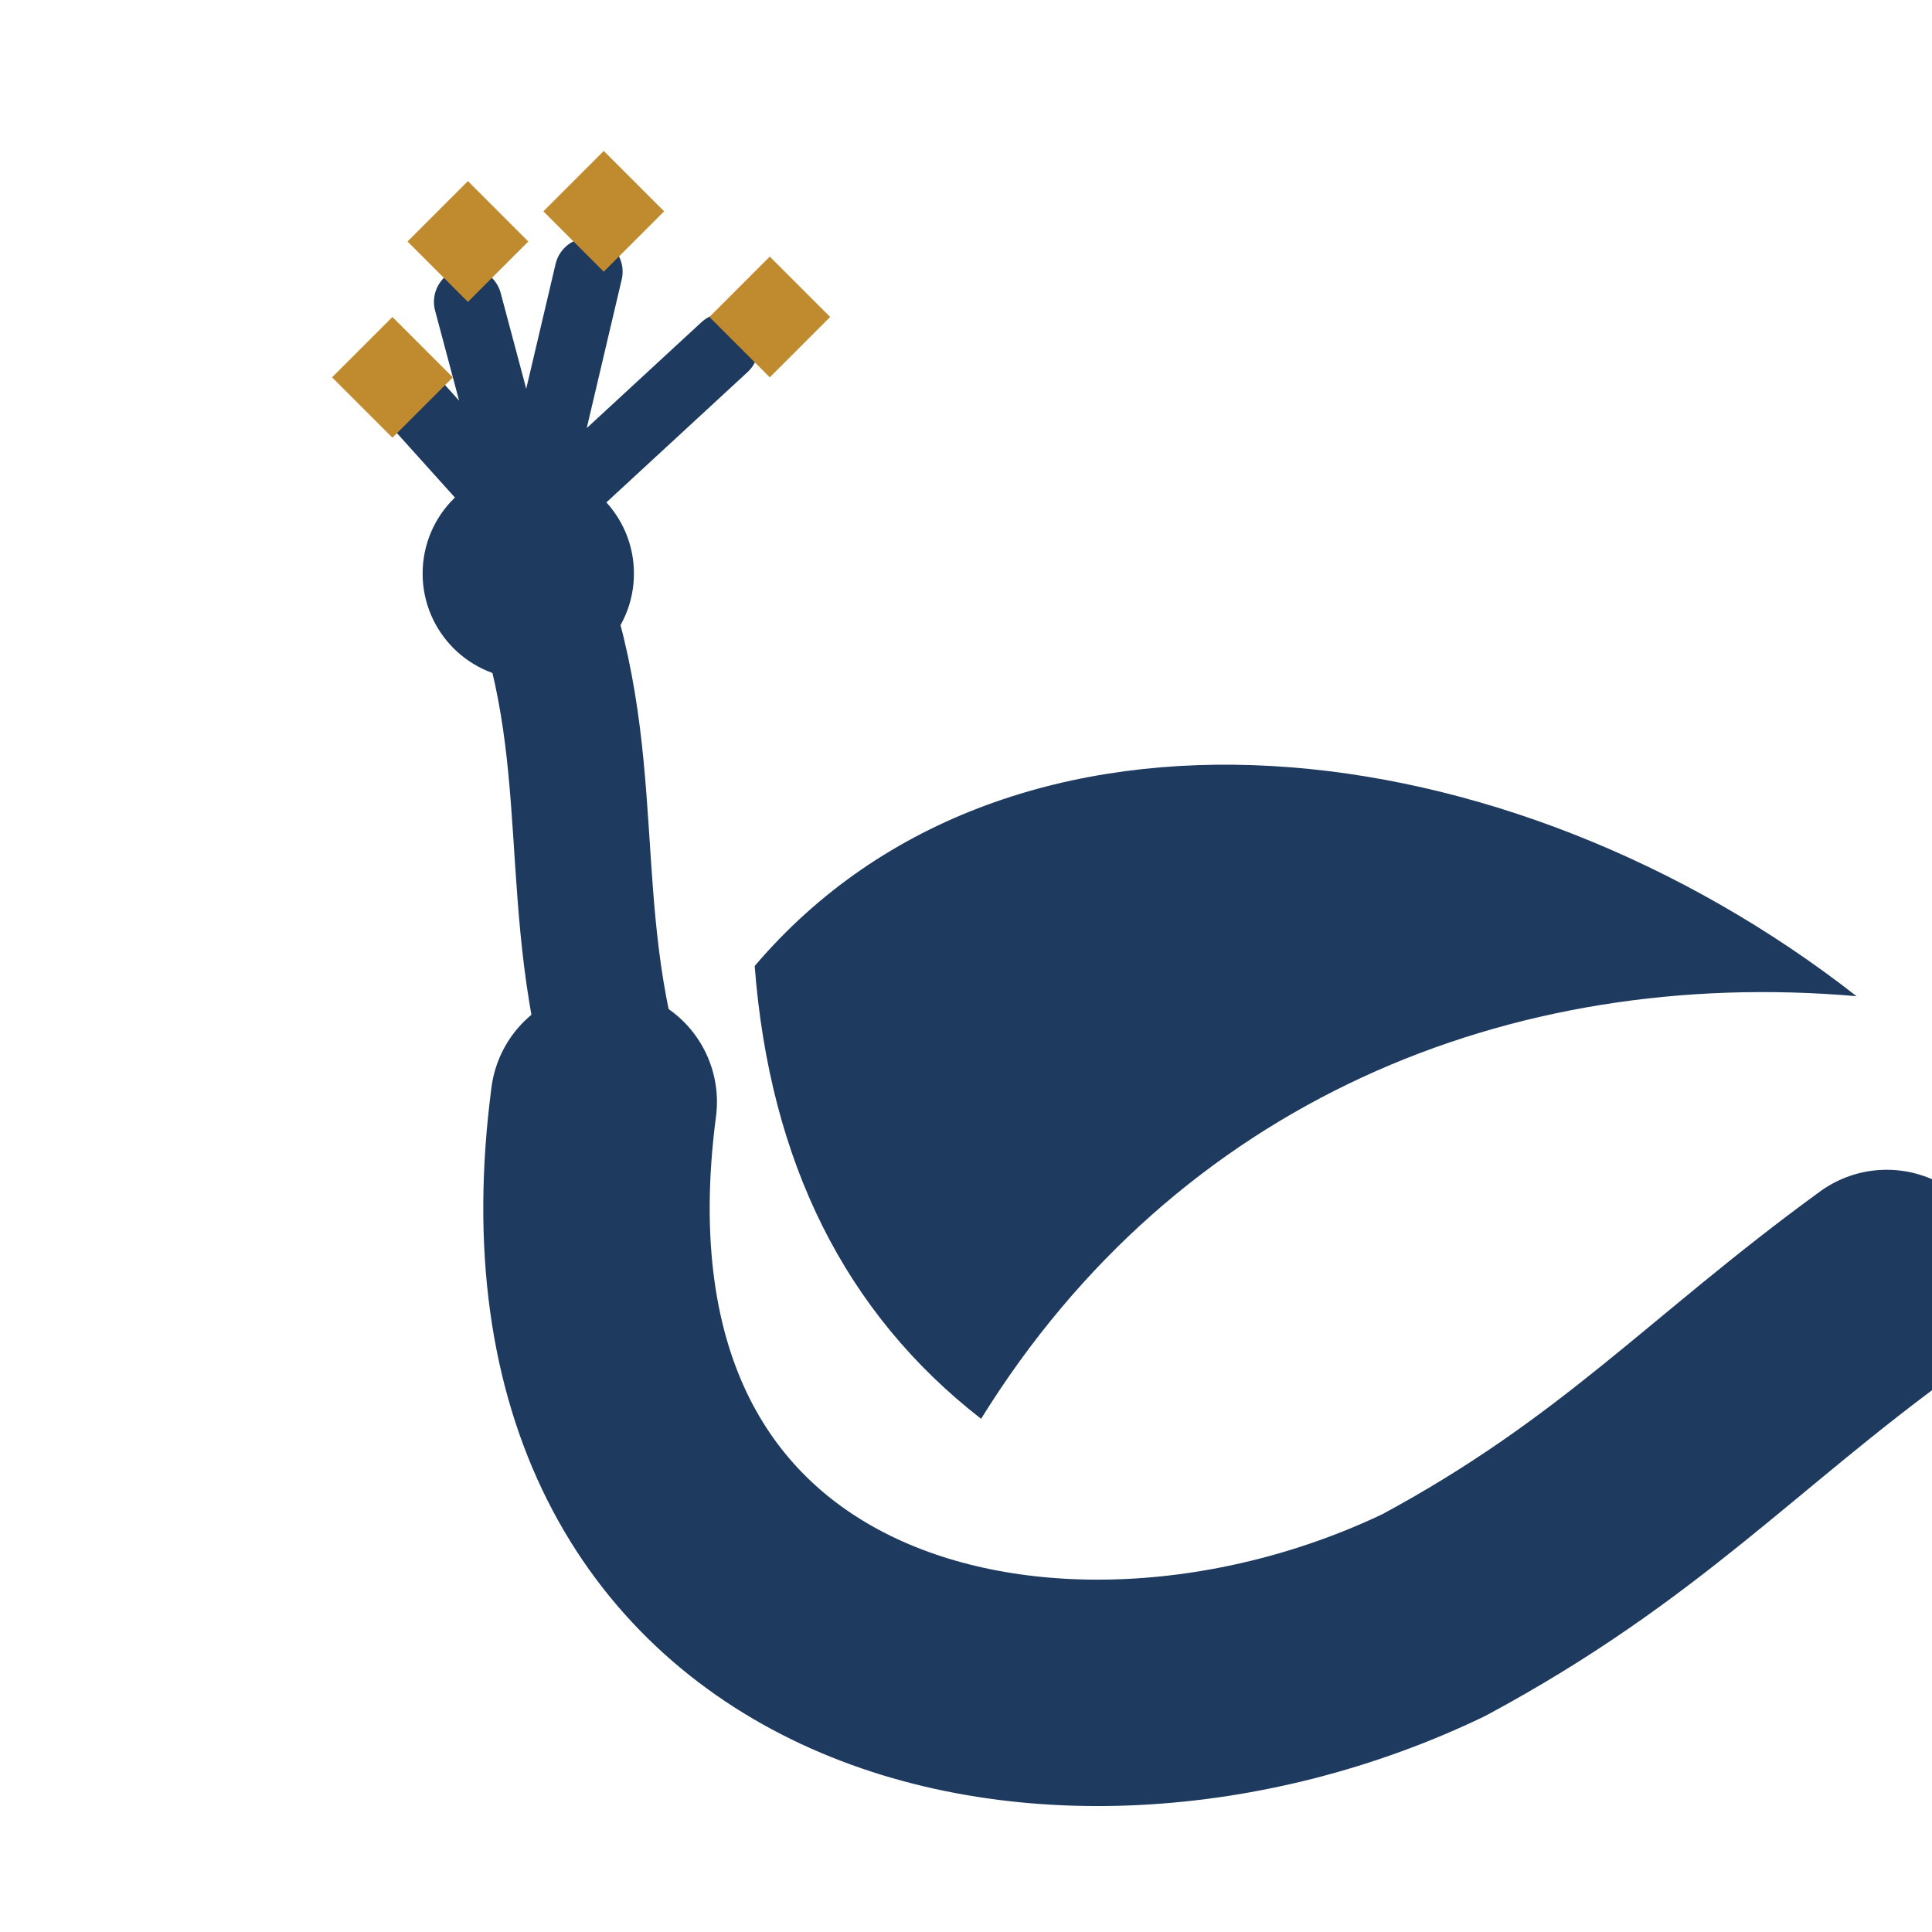
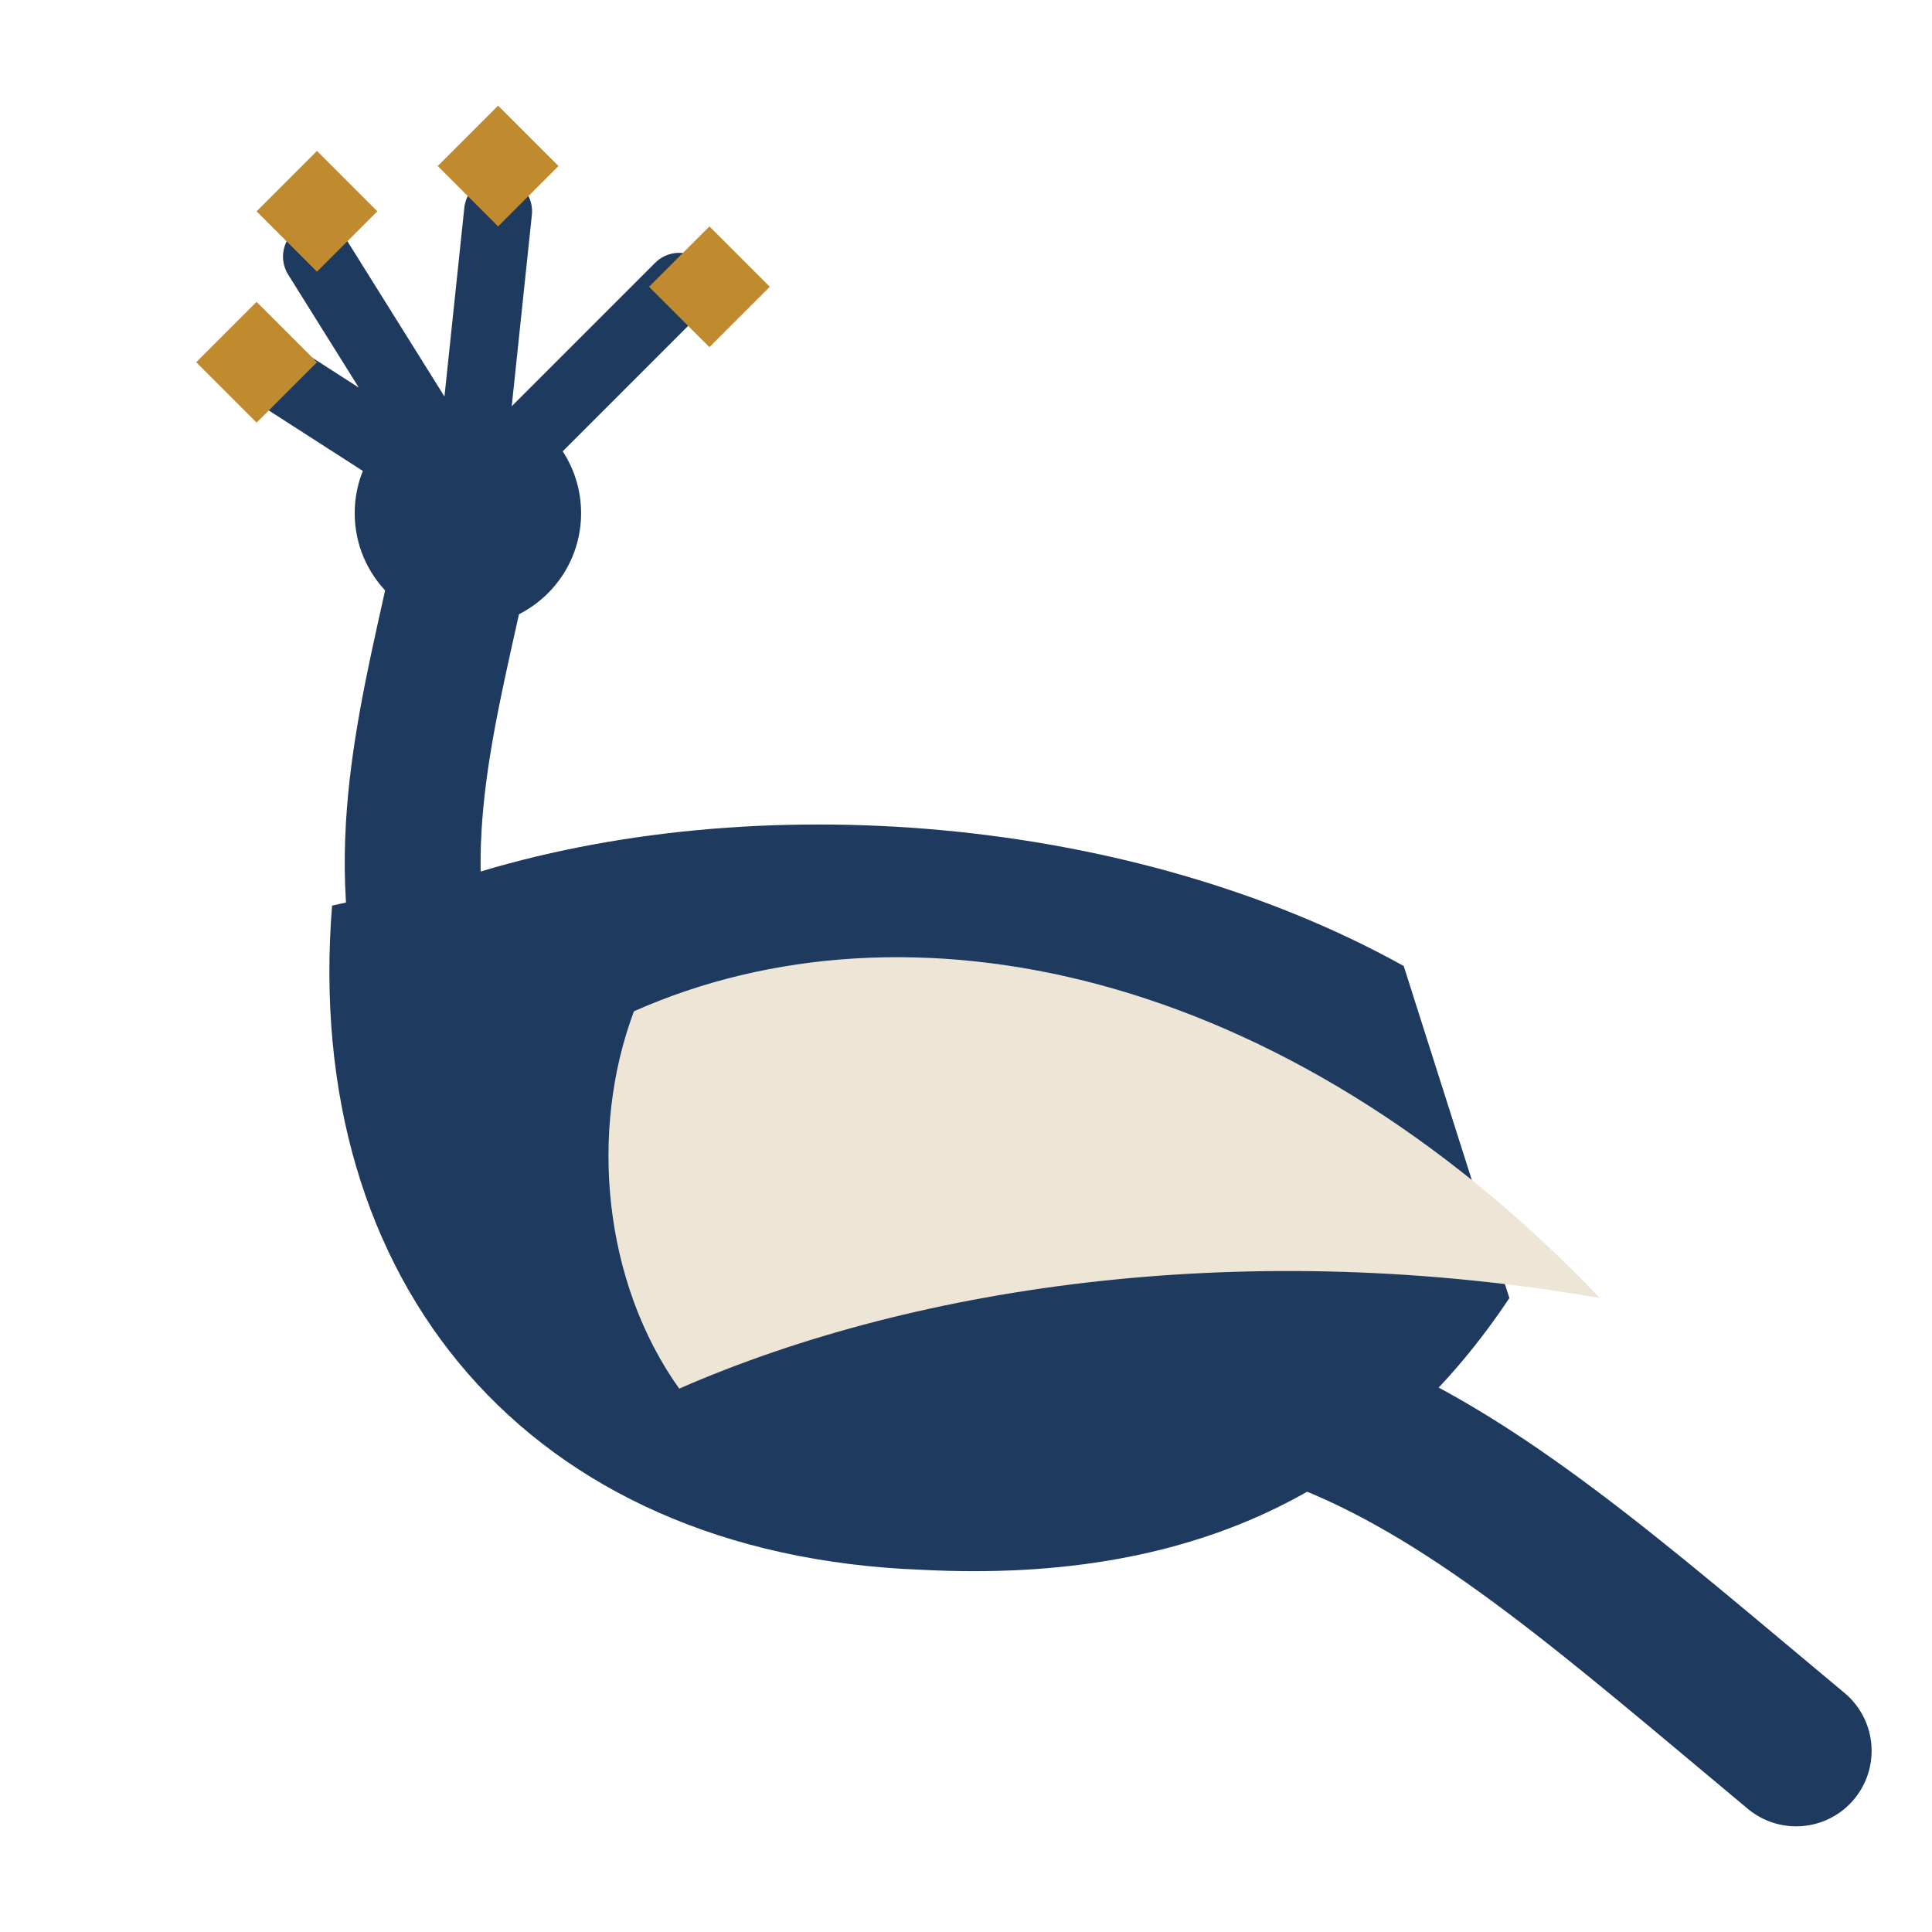
<svg xmlns="http://www.w3.org/2000/svg" viewBox="0 0 256 256">
  <g fill="none" stroke="#1F3A5F" stroke-linecap="round" stroke-linejoin="round">
-     <path class="bowl" d="M80 146 C70 222 140 238 190 214 C216 200 228 186 250 170" stroke-width="30" />
-     <path class="alif" d="M84 150 C74 124 80 104 72 80" stroke-width="18" />
-     <path class="teeth" d="M70 70 L52 50 M70 70 L62 40 M70 70 L78 36 M70 70 L96 46" stroke-width="9" />
+     <path class="teeth" d="M62 66 L34 48 M62 66 L42 34 M62 66 L66 28 M62 66 L90 38" stroke-width="9" />
+     <path class="alif" d="M62 70 C58 90 52 108 56 128" stroke-width="18" />
+     <path class="tail" d="M176 188 C196 196 214 212 238 232" stroke-width="20" />
  </g>
-   <circle class="head" cx="70" cy="76" r="14" fill="#1F3A5F" />
-   <path class="wing" d="M100 128 C134 88 200 96 246 132 C200 128 156 146 130 188 C112 174 102 154 100 128 Z" fill="#1F3A5F" />
-   <path class="dot" d="M52 42 L60 50 L52 58 L44 50 Z" fill="#C08A2E" />
-   <path class="dot" d="M62 24 L70 32 L62 40 L54 32 Z" fill="#C08A2E" />
-   <path class="dot" d="M80 20 L88 28 L80 36 L72 28 Z" fill="#C08A2E" />
-   <path class="dot" d="M102 34 L110 42 L102 50 L94 42 Z" fill="#C08A2E" />
+   <circle class="head" cx="62" cy="68" r="15" fill="#1F3A5F" />
+   <path class="bowl" d="M44 120 C40 170 70 206 122 208 C160 210 184 196 200 172 L186 128 C150 108 100 104 62 116 Z" fill="#1F3A5F" />
+   <path class="wing" d="M84 134 C120 118 170 128 212 172 C166 164 122 170 90 184 C80 170 78 150 84 134 Z" fill="#EDE6D6" />
+   <path class="dot" d="M34 40 L42 48 L34 56 L26 48 Z" fill="#C08A2E" />
+   <path class="dot" d="M42 20 L50 28 L42 36 L34 28 Z" fill="#C08A2E" />
+   <path class="dot" d="M66 14 L74 22 L66 30 L58 22 Z" fill="#C08A2E" />
+   <path class="dot" d="M94 30 L102 38 L94 46 L86 38 Z" fill="#C08A2E" />
</svg>
